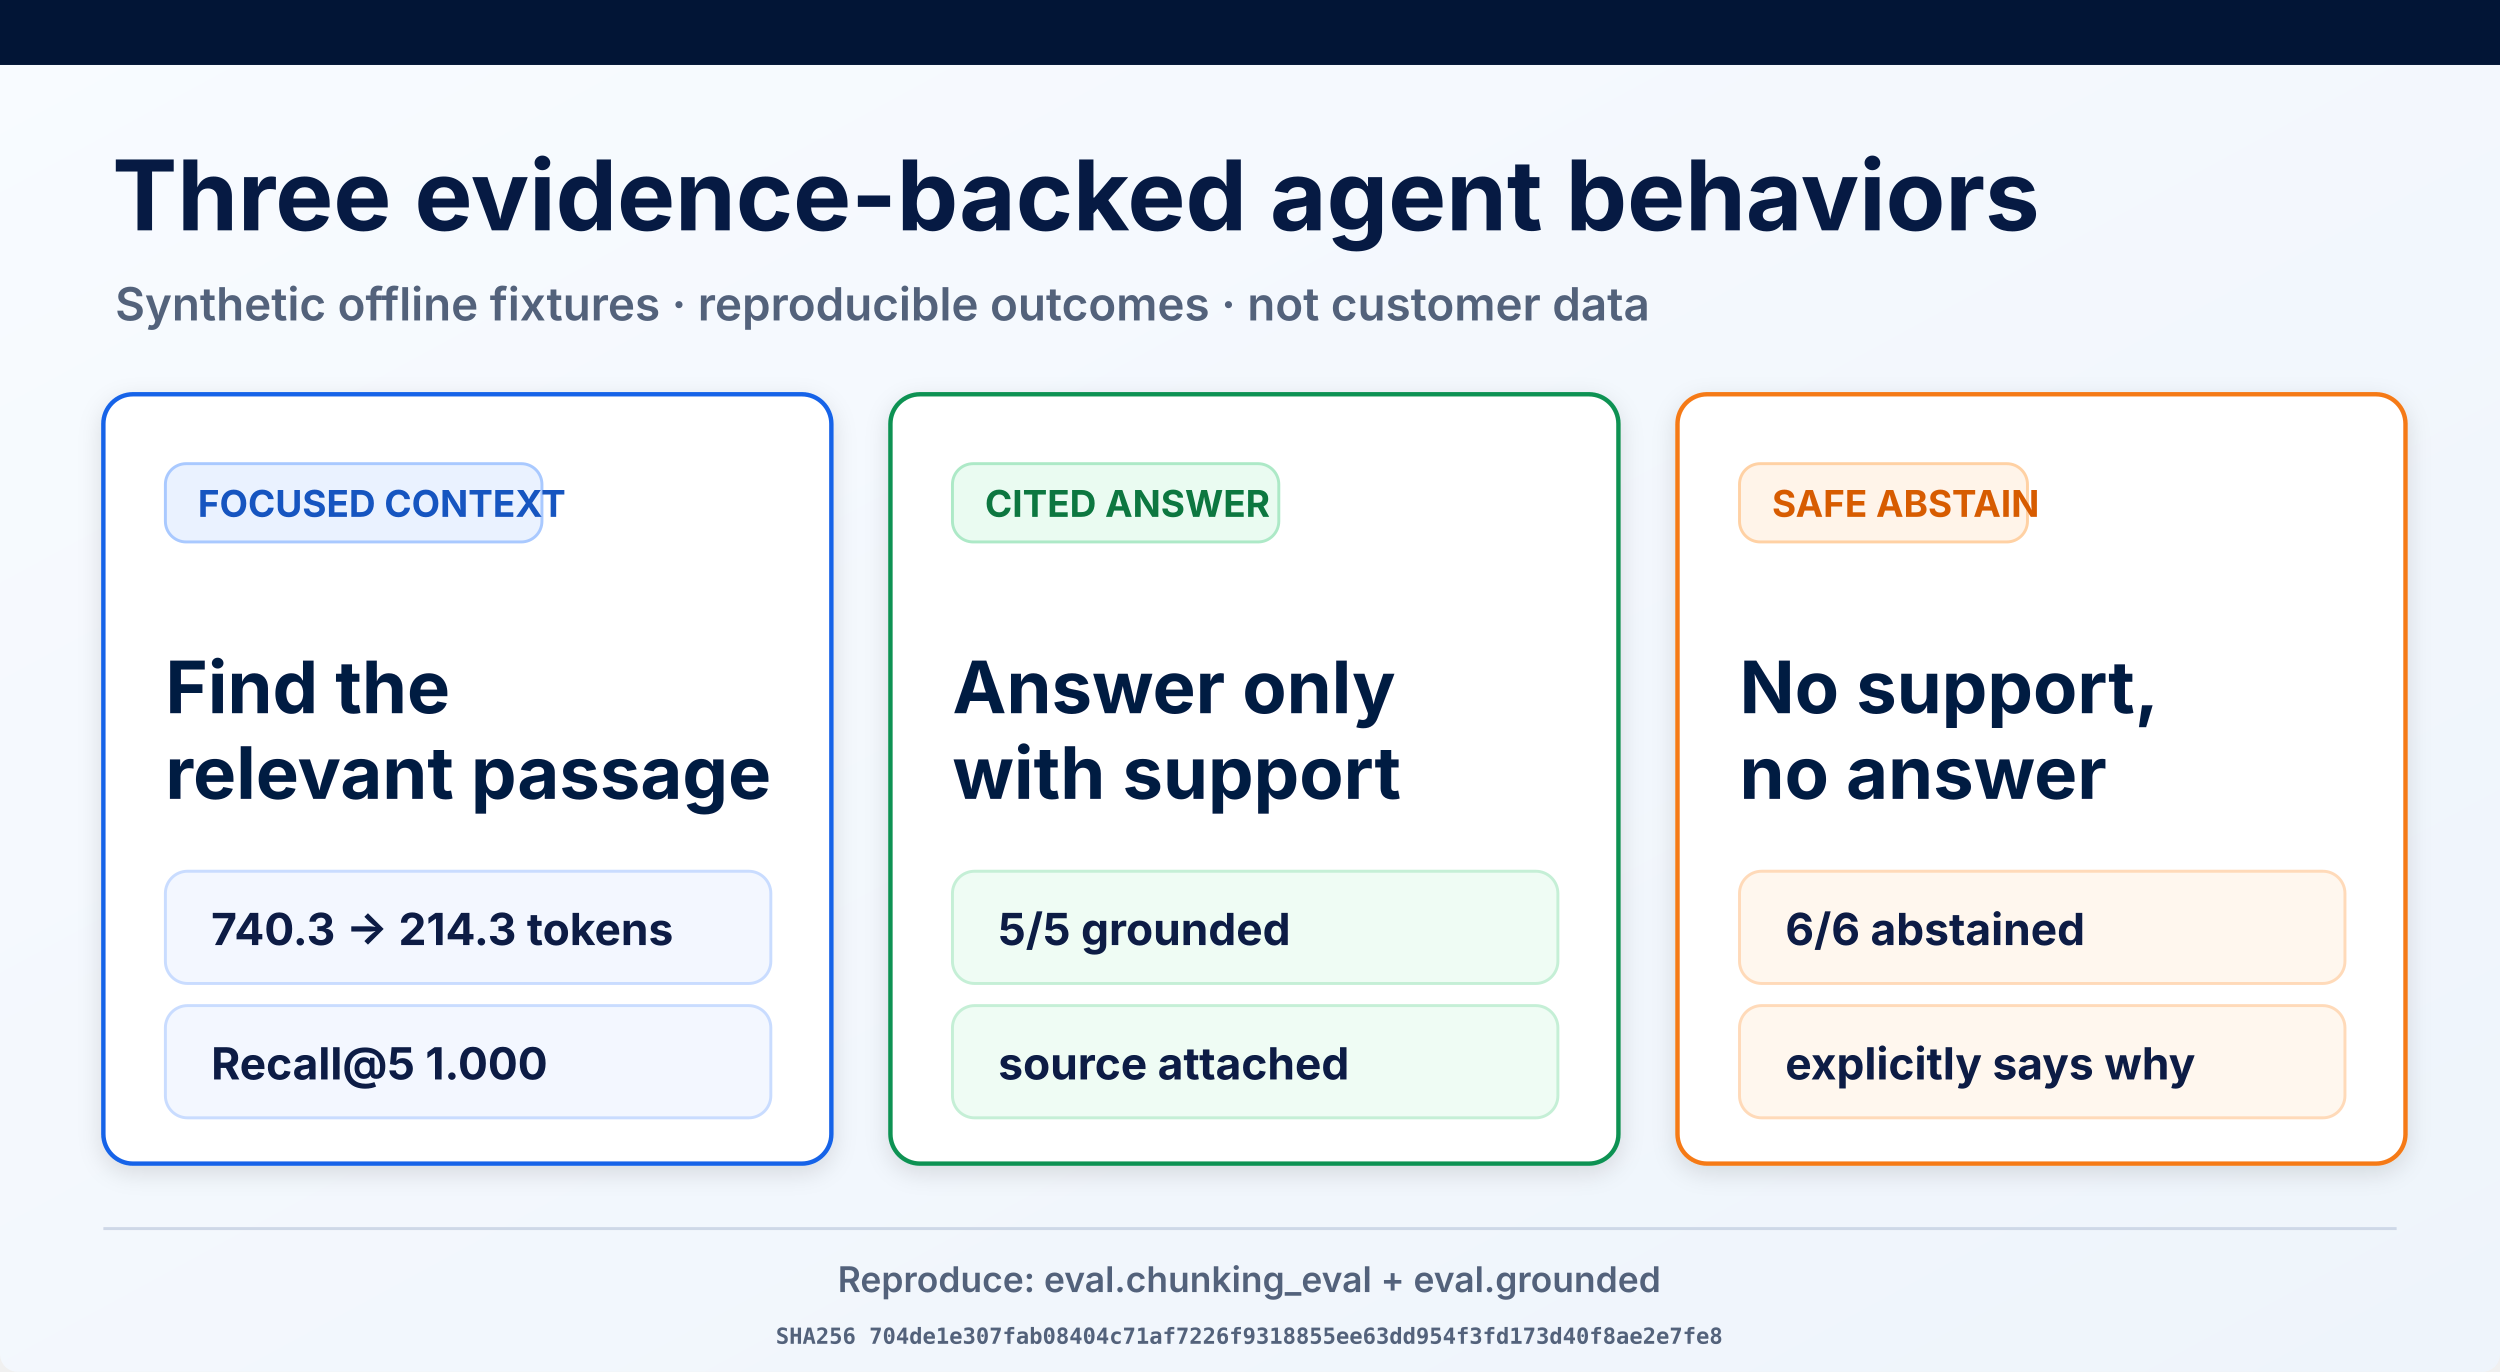
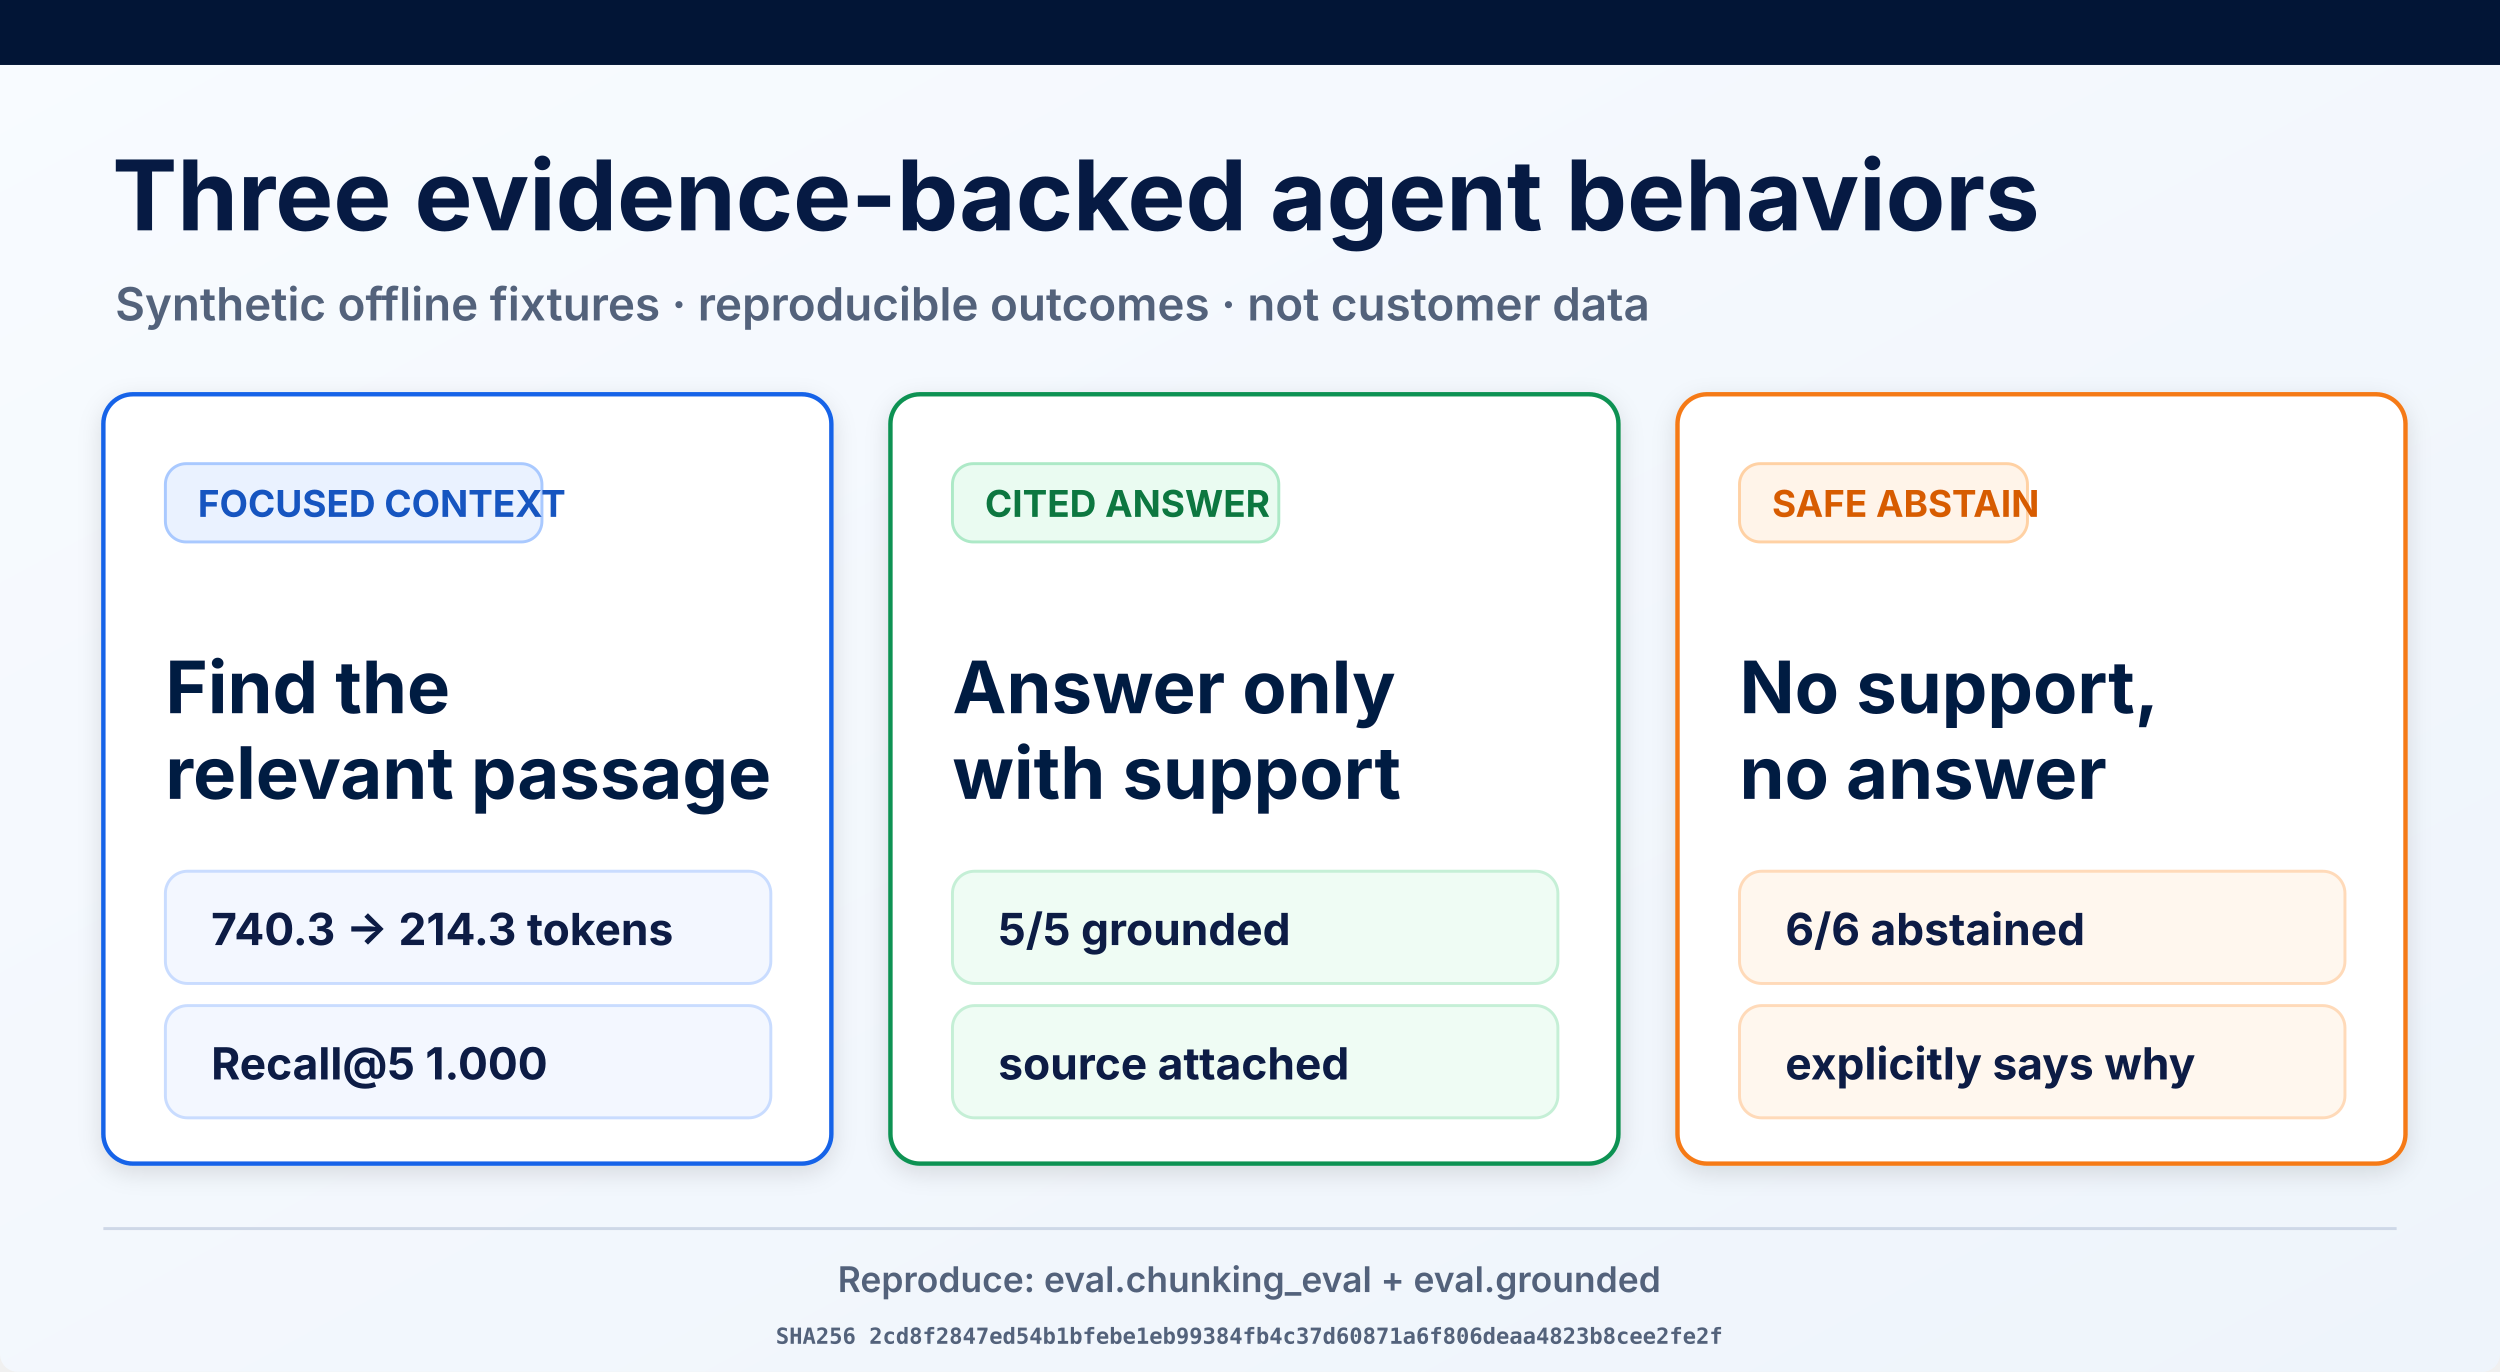
<svg xmlns="http://www.w3.org/2000/svg" width="1693" height="929" viewBox="0 0 1693 929" role="img" aria-labelledby="title desc">
  <defs>
    <linearGradient id="page" x1="0" y1="0" x2="1" y2="1">
      <stop offset="0" stop-color="#f8fbff" />
      <stop offset="1" stop-color="#eef4fb" />
    </linearGradient>
    <filter id="shadow" x="-10%" y="-10%" width="120%" height="130%">
      <feDropShadow dx="0" dy="5" stdDeviation="8" flood-opacity=".12" />
    </filter>
  </defs>
  <rect width="1693" height="929" rx="12" fill="url(#page)" />
  <rect width="1693" height="44" fill="#021536" />
  <text x="76" y="156" font-family="Inter, Arial, sans-serif" font-size="66" font-weight="700" fill="#061a43">Three evidence-backed agent behaviors</text>
  <text x="78" y="217" font-family="Inter, Arial, sans-serif" font-size="31" font-weight="600" fill="#53627b">Synthetic offline fixtures · reproducible outcomes · not customer data</text>
  <g filter="url(#shadow)">
    <rect x="70" y="267" width="493" height="521" rx="20" fill="#fff" stroke="#1763e8" stroke-width="3" />
    <rect x="112" y="314" width="255" height="53" rx="14" fill="#eaf2ff" stroke="#a9c9ff" stroke-width="2" />
    <text x="134" y="350" font-family="Inter, Arial, sans-serif" font-size="25" font-weight="700" fill="#1554c0">FOCUSED CONTEXT</text>
    <text x="112" y="483" font-family="Inter, Arial, sans-serif" font-size="49" font-weight="700" fill="#061a43">Find the</text>
    <text x="112" y="541" font-family="Inter, Arial, sans-serif" font-size="49" font-weight="700" fill="#061a43">relevant passage</text>
    <rect x="112" y="590" width="410" height="76" rx="15" fill="#f3f7ff" stroke="#c9dcff" stroke-width="2" />
    <text x="143" y="640" font-family="Inter, Arial, sans-serif" font-size="30" font-weight="700" fill="#0a1b44">740.3 → 214.3 tokens</text>
    <rect x="112" y="681" width="410" height="76" rx="15" fill="#f3f7ff" stroke="#c9dcff" stroke-width="2" />
    <text x="143" y="731" font-family="Inter, Arial, sans-serif" font-size="30" font-weight="700" fill="#0a1b44">Recall@5 1.000</text>
  </g>
  <g filter="url(#shadow)">
    <rect x="603" y="267" width="493" height="521" rx="20" fill="#fff" stroke="#109252" stroke-width="3" />
    <rect x="645" y="314" width="221" height="53" rx="14" fill="#eafbf1" stroke="#ade9c7" stroke-width="2" />
    <text x="667" y="350" font-family="Inter, Arial, sans-serif" font-size="25" font-weight="700" fill="#08773f">CITED ANSWER</text>
    <text x="645" y="483" font-family="Inter, Arial, sans-serif" font-size="49" font-weight="700" fill="#061a43">Answer only</text>
    <text x="645" y="541" font-family="Inter, Arial, sans-serif" font-size="49" font-weight="700" fill="#061a43">with support</text>
    <rect x="645" y="590" width="410" height="76" rx="15" fill="#effcf4" stroke="#c5efd6" stroke-width="2" />
    <text x="676" y="640" font-family="Inter, Arial, sans-serif" font-size="30" font-weight="700" fill="#0a1b44">5/5 grounded</text>
    <rect x="645" y="681" width="410" height="76" rx="15" fill="#effcf4" stroke="#c5efd6" stroke-width="2" />
    <text x="676" y="731" font-family="Inter, Arial, sans-serif" font-size="30" font-weight="700" fill="#0a1b44">source attached</text>
  </g>
  <g filter="url(#shadow)">
    <rect x="1136" y="267" width="493" height="521" rx="20" fill="#fff" stroke="#f57a19" stroke-width="3" />
    <rect x="1178" y="314" width="195" height="53" rx="14" fill="#fff4e9" stroke="#ffd1a4" stroke-width="2" />
    <text x="1200" y="350" font-family="Inter, Arial, sans-serif" font-size="25" font-weight="700" fill="#d75c06">SAFE ABSTAIN</text>
    <text x="1178" y="483" font-family="Inter, Arial, sans-serif" font-size="49" font-weight="700" fill="#061a43">No support,</text>
    <text x="1178" y="541" font-family="Inter, Arial, sans-serif" font-size="49" font-weight="700" fill="#061a43">no answer</text>
    <rect x="1178" y="590" width="410" height="76" rx="15" fill="#fff7ee" stroke="#ffdab9" stroke-width="2" />
    <text x="1209" y="640" font-family="Inter, Arial, sans-serif" font-size="30" font-weight="700" fill="#0a1b44">6/6 abstained</text>
    <rect x="1178" y="681" width="410" height="76" rx="15" fill="#fff7ee" stroke="#ffdab9" stroke-width="2" />
    <text x="1209" y="731" font-family="Inter, Arial, sans-serif" font-size="30" font-weight="700" fill="#0a1b44">explicitly says why</text>
  </g>
  <line x1="70" y1="832" x2="1623" y2="832" stroke="#ced8e7" stroke-width="2" />
  <text x="846" y="875" text-anchor="middle" font-family="Inter, Arial, sans-serif" font-size="24" font-weight="600" fill="#53627b">Reproduce: eval.chunking_eval + eval.grounded</text>
-   <text x="846" y="910" text-anchor="middle" font-family="ui-monospace, monospace" font-size="15" font-weight="600" fill="#53627b">SHA256 704de1e307fab08404c71af7226f9318855ee63dd954f3fd173d40f8ae2e7fe8</text>
+   <text x="846" y="910" text-anchor="middle" font-family="ui-monospace, monospace" font-size="15" font-weight="600" fill="#53627b">SHA256 2cd8f2847ed54b1bfebe1eb99384fb4c37d60871a6f806deaa4823b8cee2fe2f</text>
</svg>
